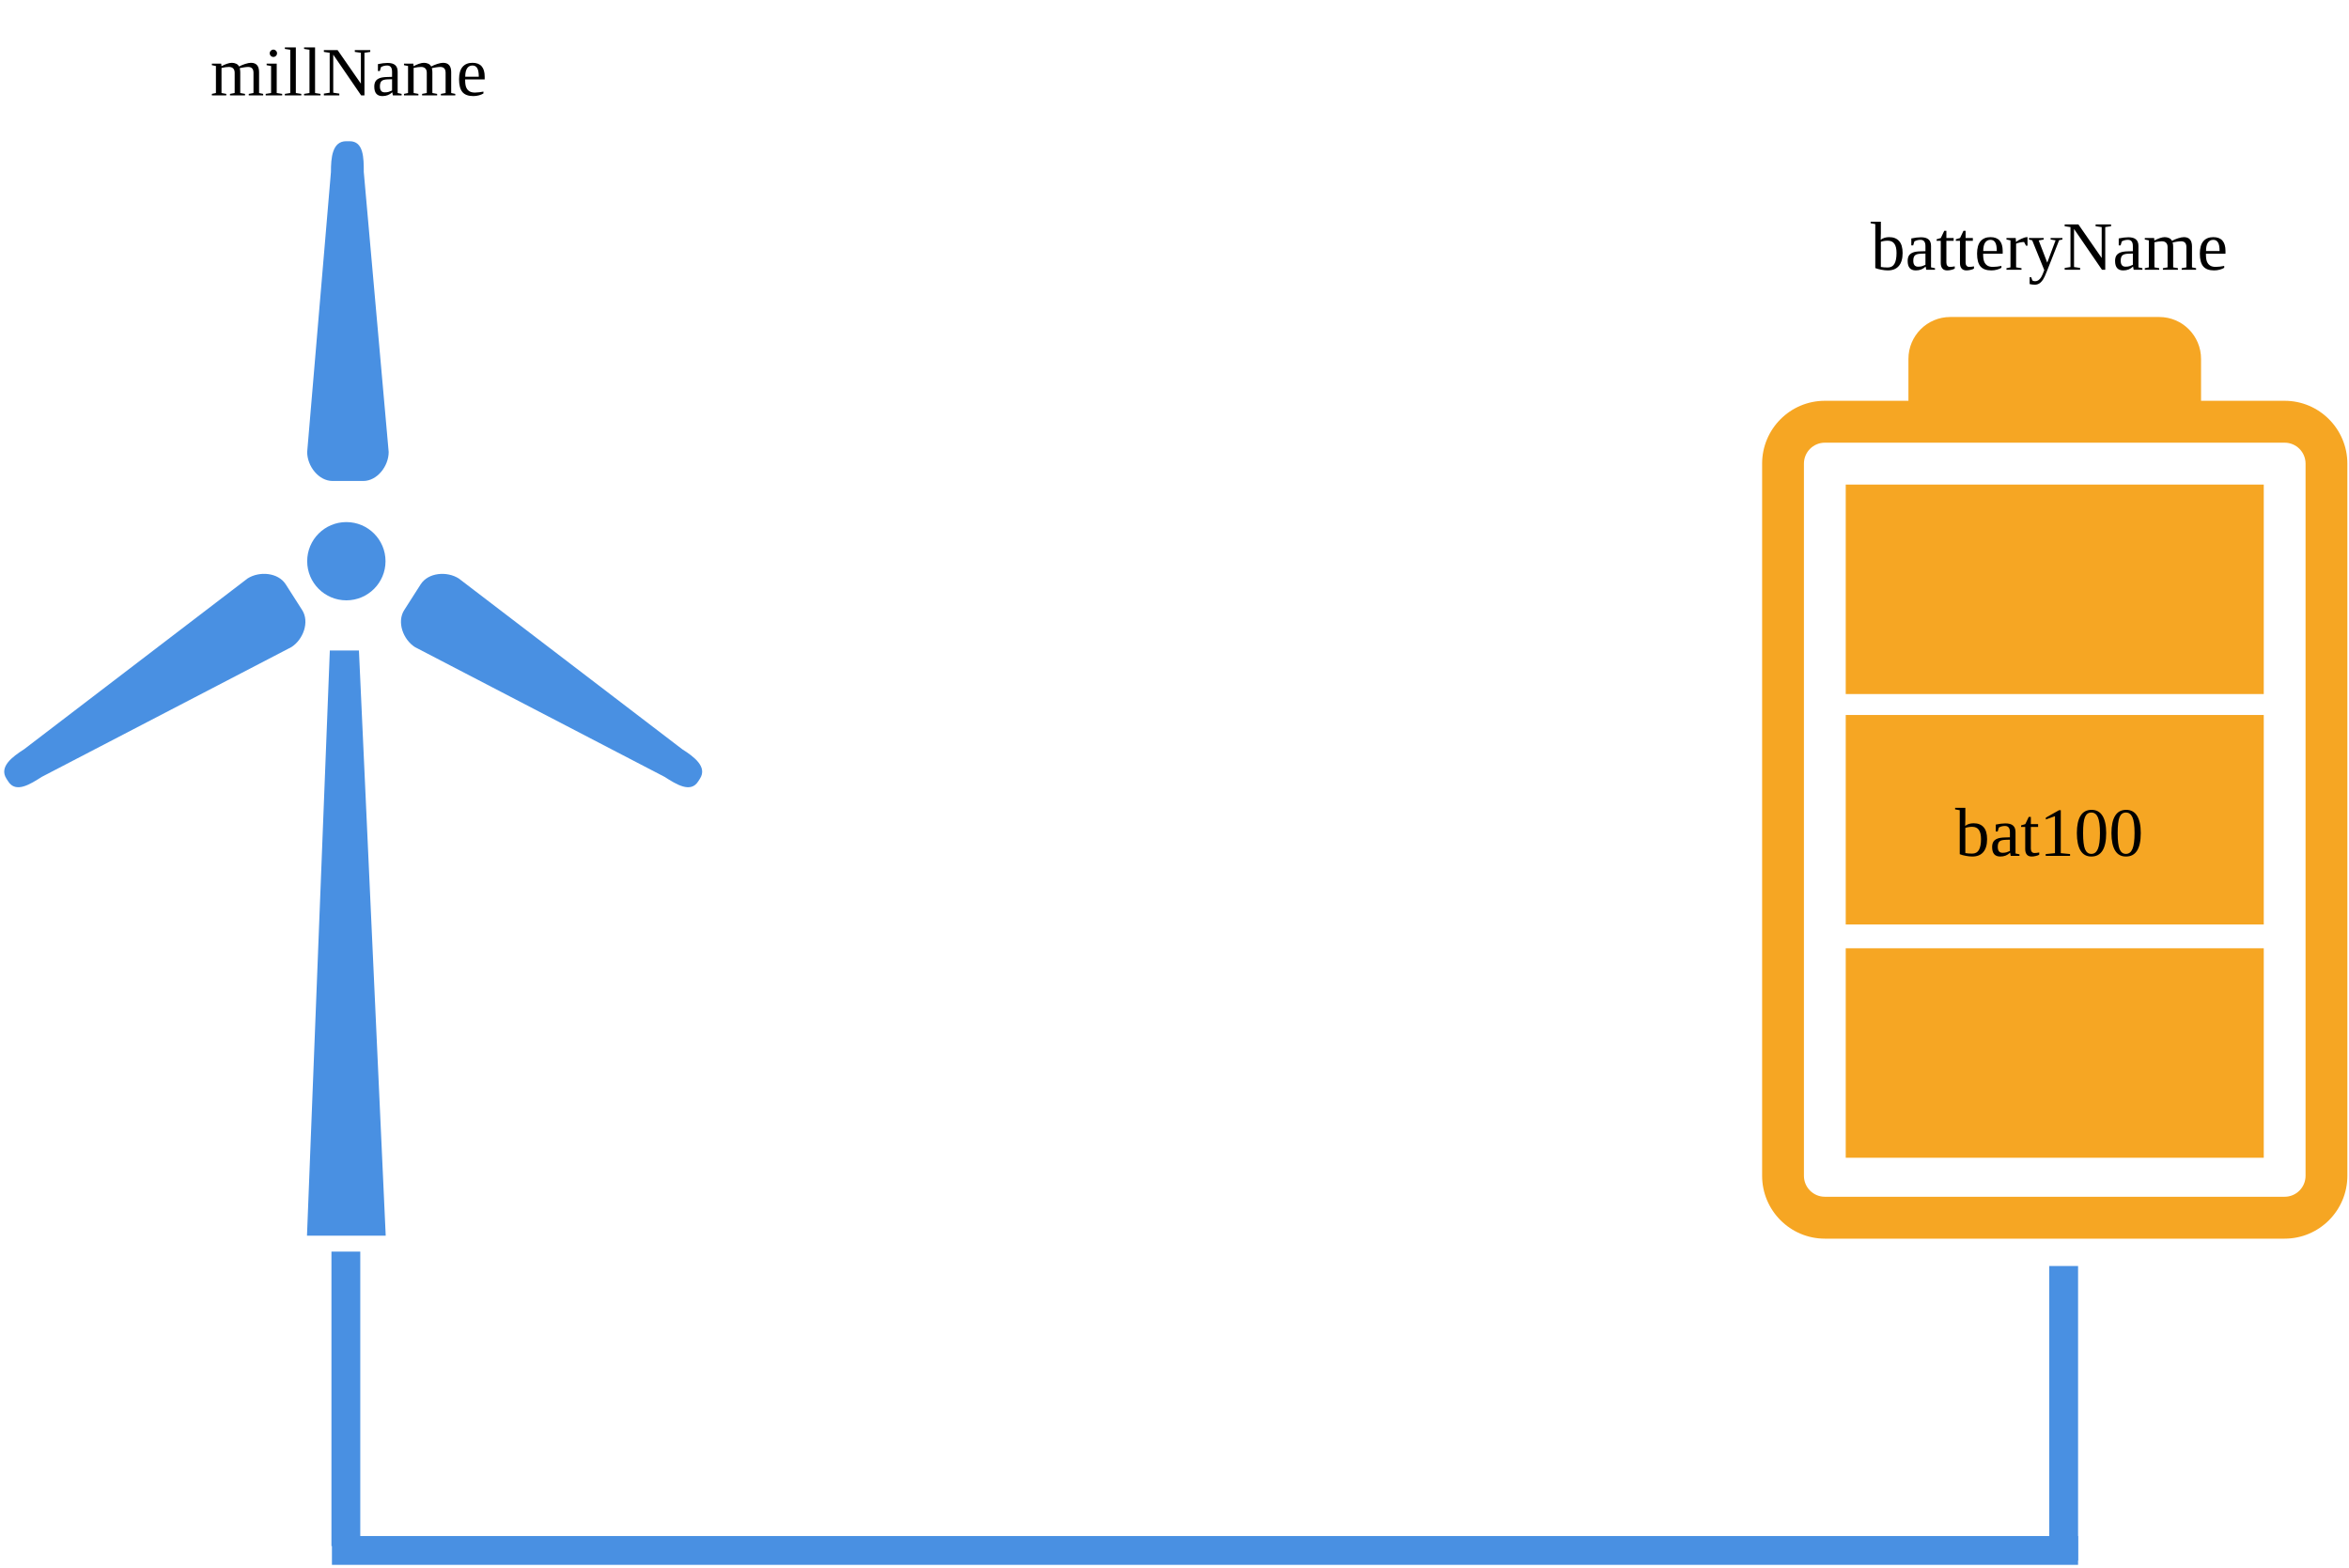
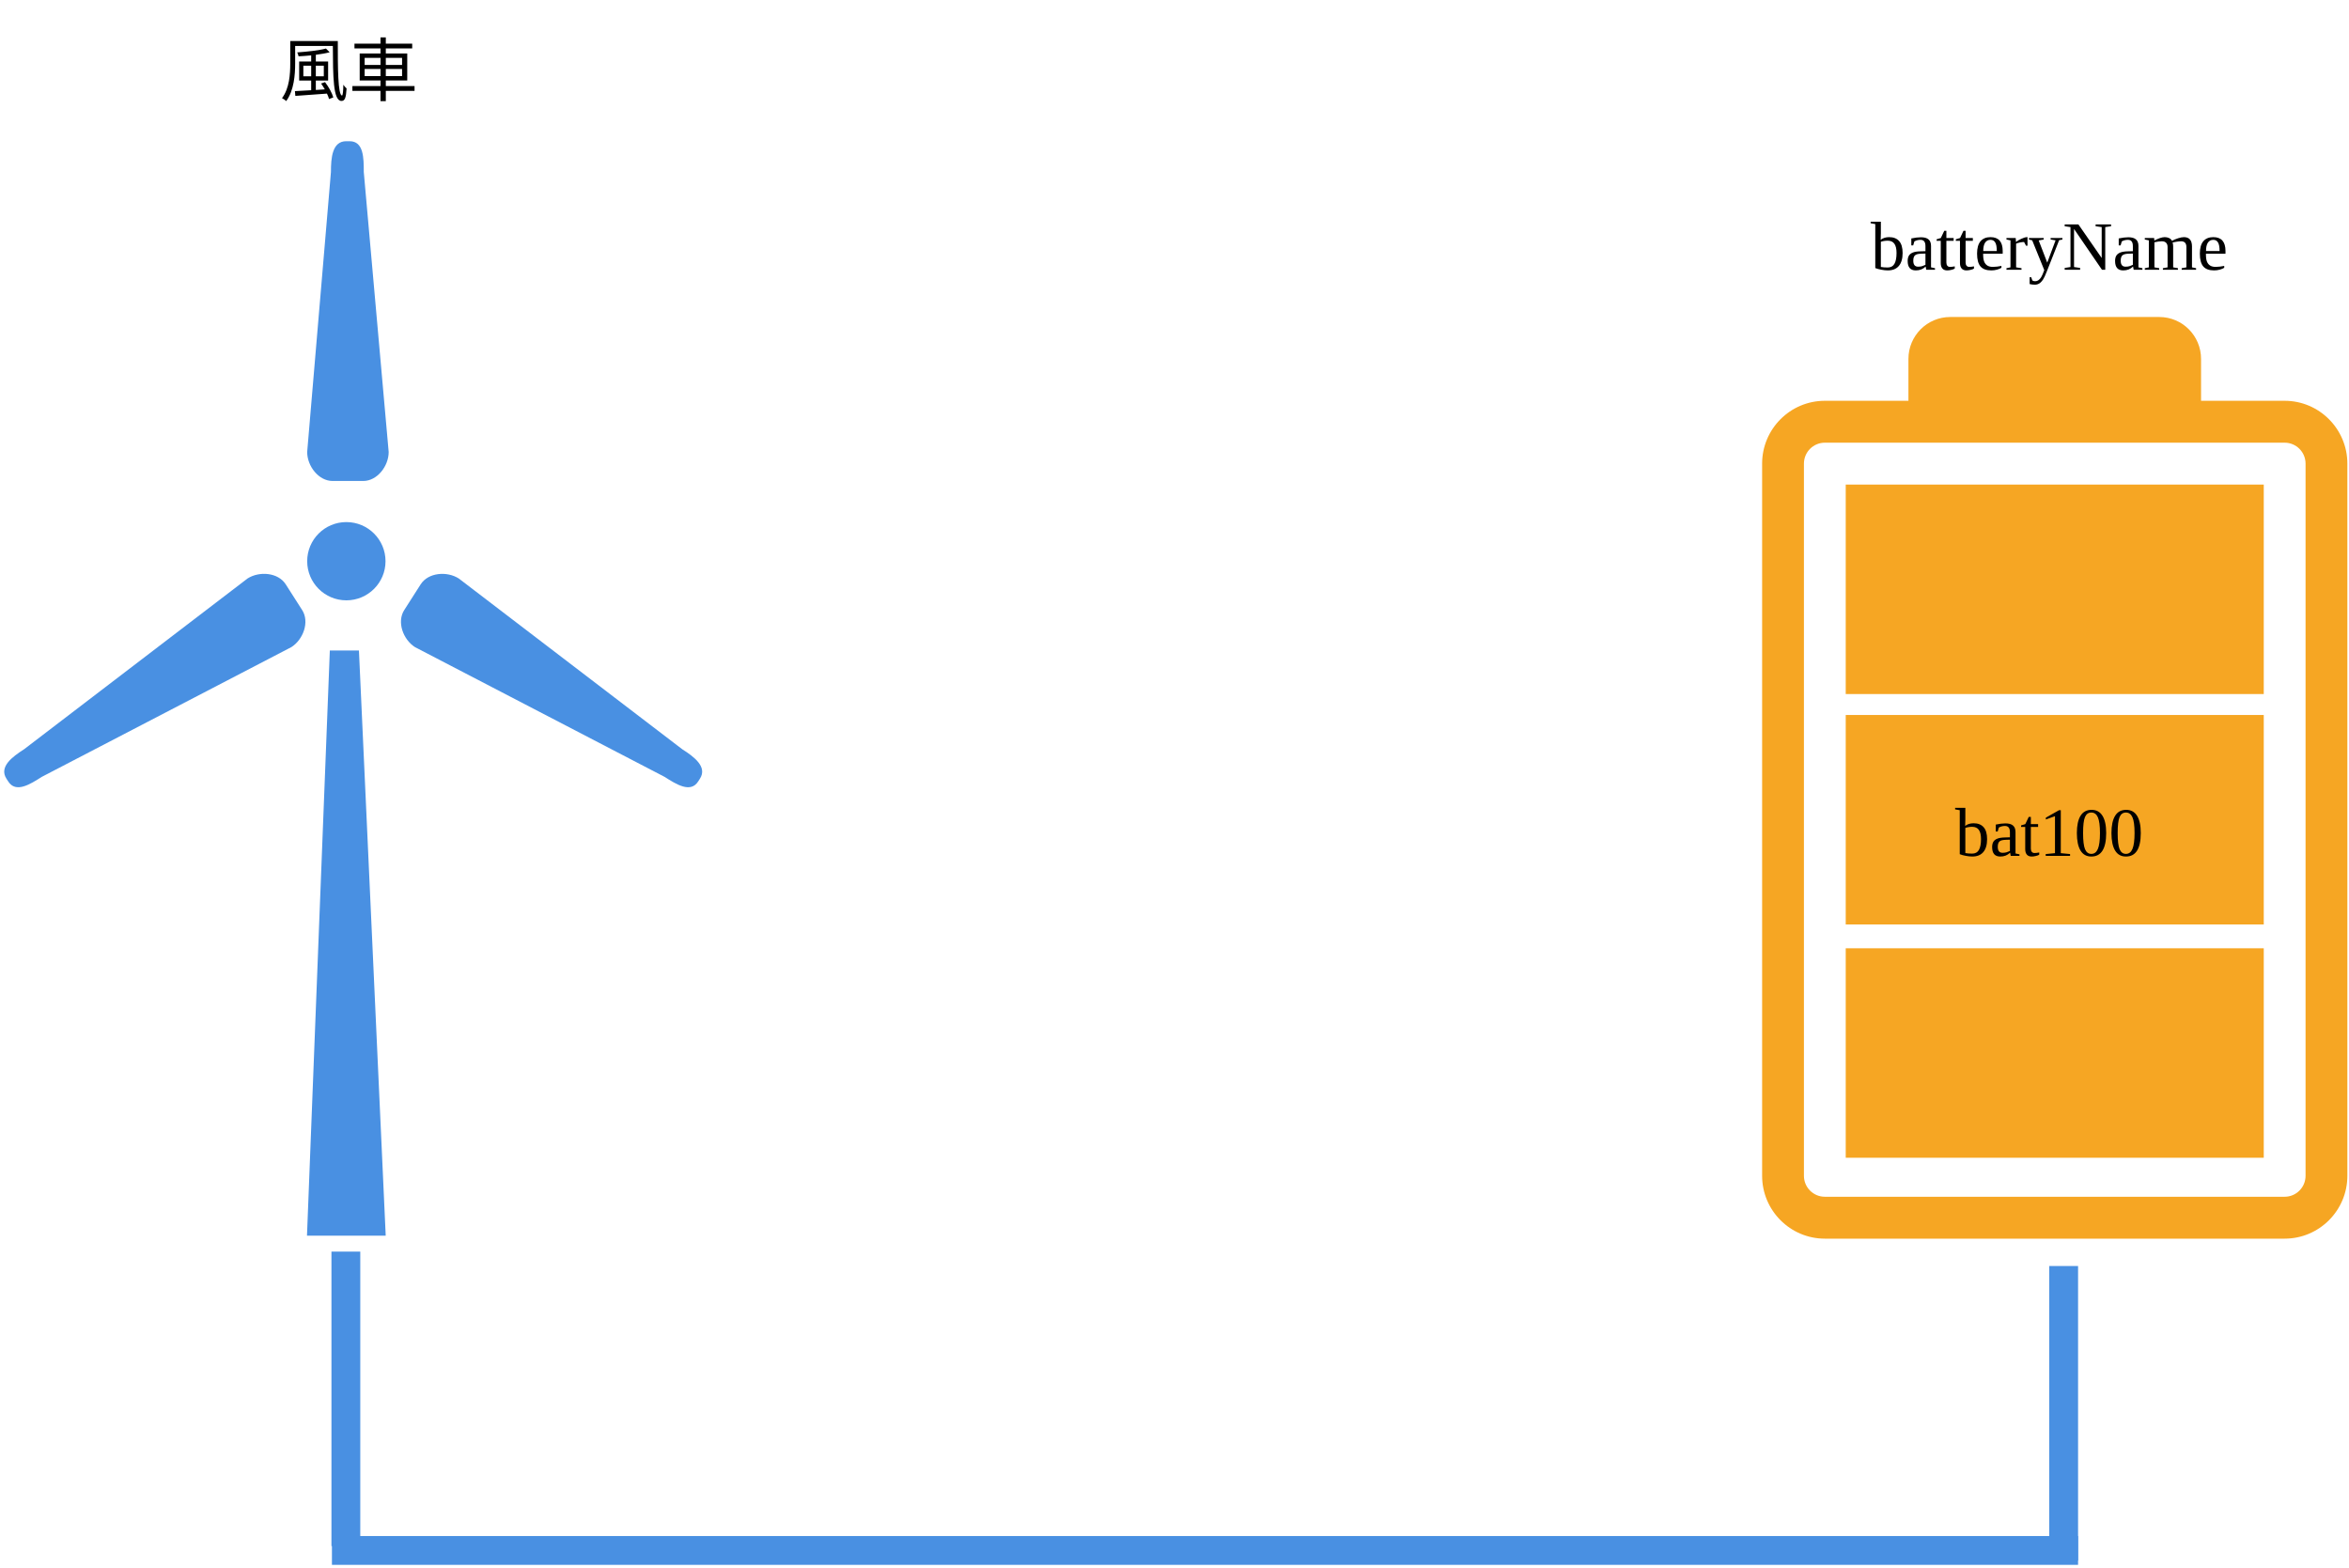
<svg xmlns="http://www.w3.org/2000/svg" width="815px" height="544px" viewBox="0 0 815 544" version="1.1">
  <style type="text/css">
      #fan {
        transform-origin: 119px 146px;
        animation-iteration-count: infinite;
        animation-timing-function: linear;
      }

      #fan.running {
         animation-name: spin;
      }

      #fan.slow {
        animation-duration: 3000ms;
      }

      #fan.medium {
        animation-duration: 1000ms;
      }

      #fan.fast {
        animation-duration: 500ms;
      }

      .text {
       font-size: 24px;
      }

      @keyframes spin {
        from {
            transform: rotate(0deg);
        } to {
            transform: rotate(360deg);
        }
      }
    </style>
  <defs />
  <g id="Page-1" stroke="none" stroke-width="1" fill="none" fill-rule="evenodd">
    <g id="pipes" transform="translate(115, 439)" stroke="#4990E2" stroke-width="10" stroke-linecap="square">
      <path d="M5.167,99 L601,99" id="Line" />
      <path d="M5,92.5 L5,0.305" id="pipe-mill" />
      <path d="M601,97.5 L601,5.305" id="pipe-bat3" />
    </g>
    <g id="Mill" transform="translate(1, 0)">
      <path d="M132.824,428.778 L123.536,225.727 L113.435,225.727 L105.51,428.778 L132.824,428.778 Z" id="Shape" fill="#4990E2" />
-       <g id="fan" transform="translate(0, 49)" fill="#4990E2" animation-name="spin">
+       <g id="fan" transform="translate(0, 49)" fill="#4990E2" class="running slow">
        <path d="M125.017,117.901 C129.894,117.901 133.853,112.72 133.853,107.847 L125.214,10.67 C125.214,5.797 125.182,0 120.305,0 L119.124,0 C114.248,0 113.822,5.797 113.822,10.67 L105.576,107.847 C105.576,112.72 109.529,117.901 114.413,117.901 L125.017,117.901 L125.017,117.901 Z" id="Shape" />
        <path d="M229.579,220.567 C233.688,223.193 238.592,226.285 241.22,222.178 L241.856,221.189 C244.485,217.082 239.824,213.604 235.707,210.984 L158.184,151.739 C154.074,149.113 147.572,149.656 144.949,153.769 L139.247,162.697 C136.619,166.804 138.86,172.922 142.977,175.549 L229.579,220.567 L229.579,220.567 Z" id="Shape" />
        <path d="M13.502,220.567 L100.11,175.535 C104.22,172.908 106.462,166.791 103.833,162.684 L98.131,153.756 C95.503,149.649 89.006,149.105 84.897,151.725 L7.374,210.977 C3.264,213.604 -1.397,217.075 1.225,221.182 L1.861,222.171 C4.488,226.284 9.392,223.193 13.502,220.567 L13.502,220.567 Z" id="Shape" />
        <ellipse id="Oval" cx="119.17" cy="145.739" rx="13.588" ry="13.578" />
      </g>
      <text class="text" text-anchor="middle" x="120" y="33.107" width="200" id="Name" font-size="36" font-weight="normal" fill="#000000">
-                 millName
+                 風車
            </text>
    </g>
    <g id="battery3" transform="translate(611, 60)">
      <text class="text" text-anchor="middle" x="100" y="33.597" width="200" id="Name-Copy-3" font-size="36" font-weight="normal" fill="#000000">
                batteryName
            </text>
      <path d="M181.675,79.074 L152.668,79.074 L152.668,64.537 C152.668,56.506 146.178,50 138.165,50 L65.646,50 C57.633,50 51.143,56.506 51.143,64.537 L51.143,79.074 L22.135,79.074 C10.14,79.074 0.379,88.857 0.379,100.879 L0.379,348.005 C0.379,360.027 10.14,369.811 22.135,369.811 L181.676,369.811 C193.67,369.811 203.432,360.028 203.432,348.005 L203.432,100.879 C203.431,88.857 193.67,79.074 181.675,79.074 L181.675,79.074 Z M188.928,348.004 C188.928,352.016 185.679,355.272 181.676,355.272 L22.135,355.272 C18.132,355.272 14.884,352.016 14.884,348.004 L14.884,100.879 C14.884,96.867 18.132,93.611 22.135,93.611 L65.646,93.611 L138.165,93.611 L181.676,93.611 C185.679,93.611 188.928,96.867 188.928,100.879 L188.928,348.004 L188.928,348.004 Z" id="Shape" fill="#F6A623" />
      <rect id="level3" fill="#F6A623" x="29.387" y="108.147" width="145.037" height="72.684" />
      <rect id="level2" fill="#F6A623" x="29.387" y="188.1" width="145.037" height="72.684" />
      <rect id="level1" fill="#F6A623" x="29.387" y="269.052" width="145.037" height="72.684" />
      <text class="text" xt-anchor="middle" x="100" y="236.982" width="200" id="Value" text-anchor="middle" font-size="36" font-weight="normal" fill="#000000">
                bat100
            </text>
    </g>
  </g>
</svg>
